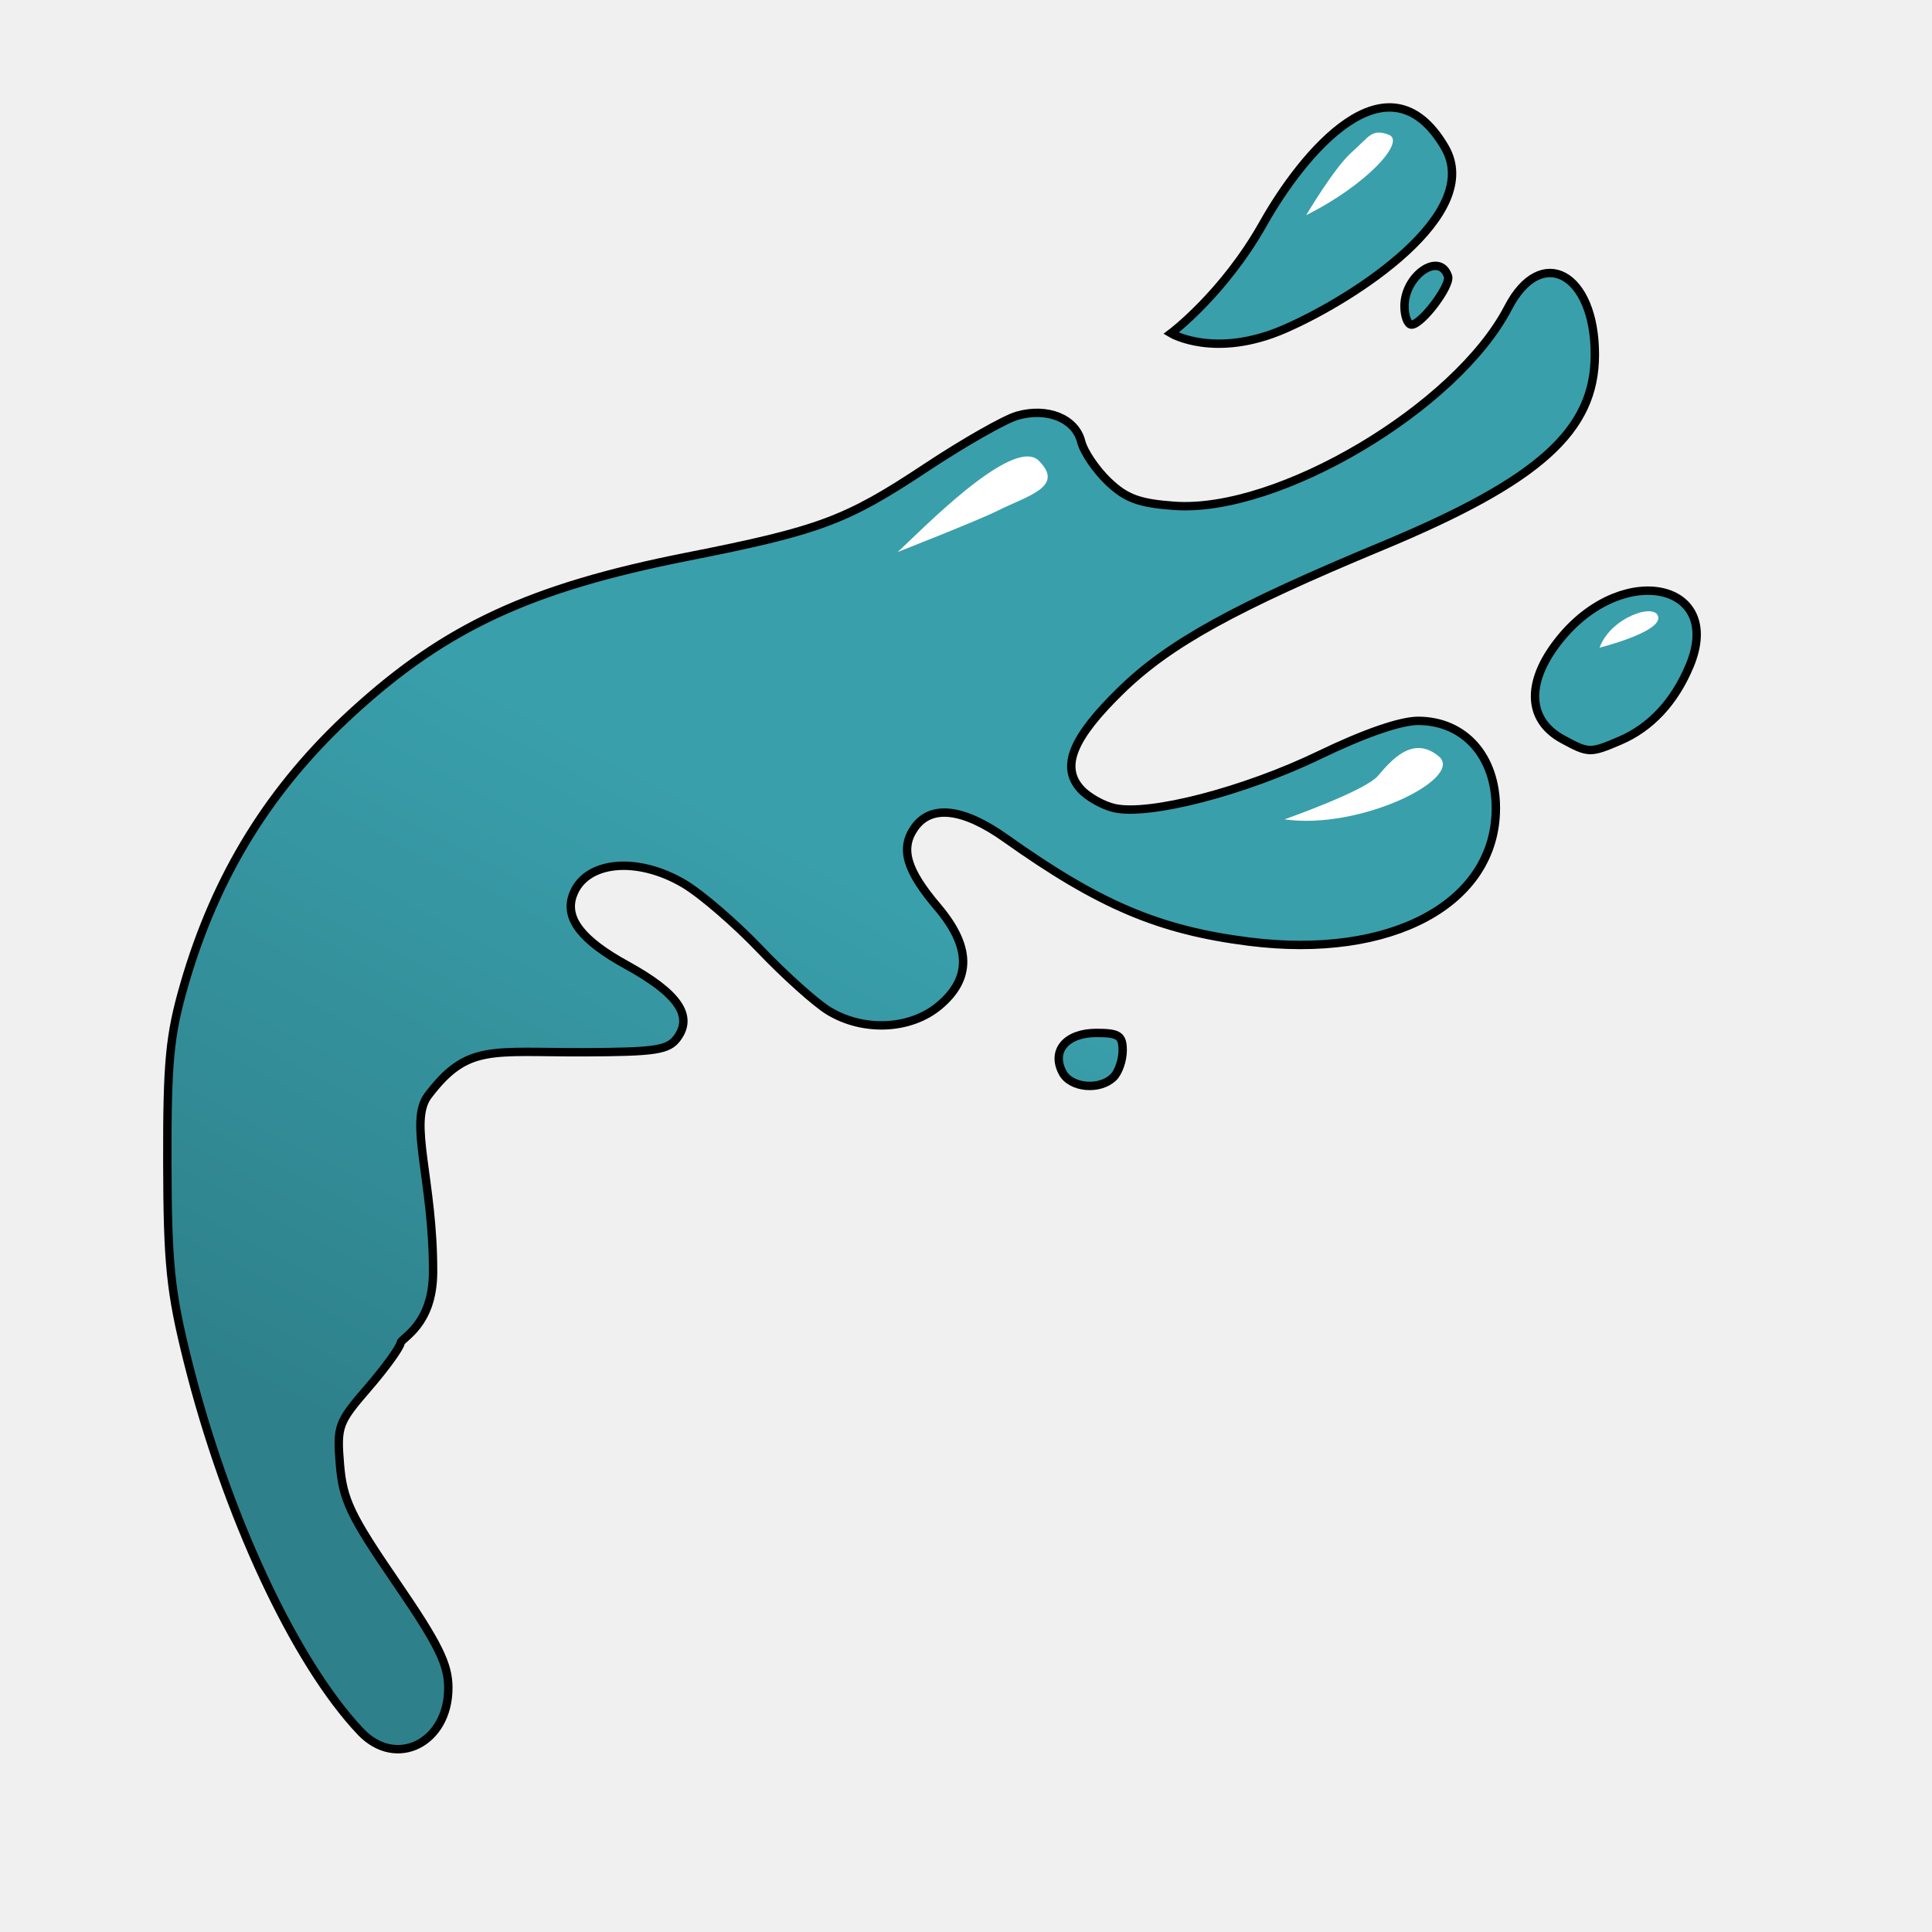
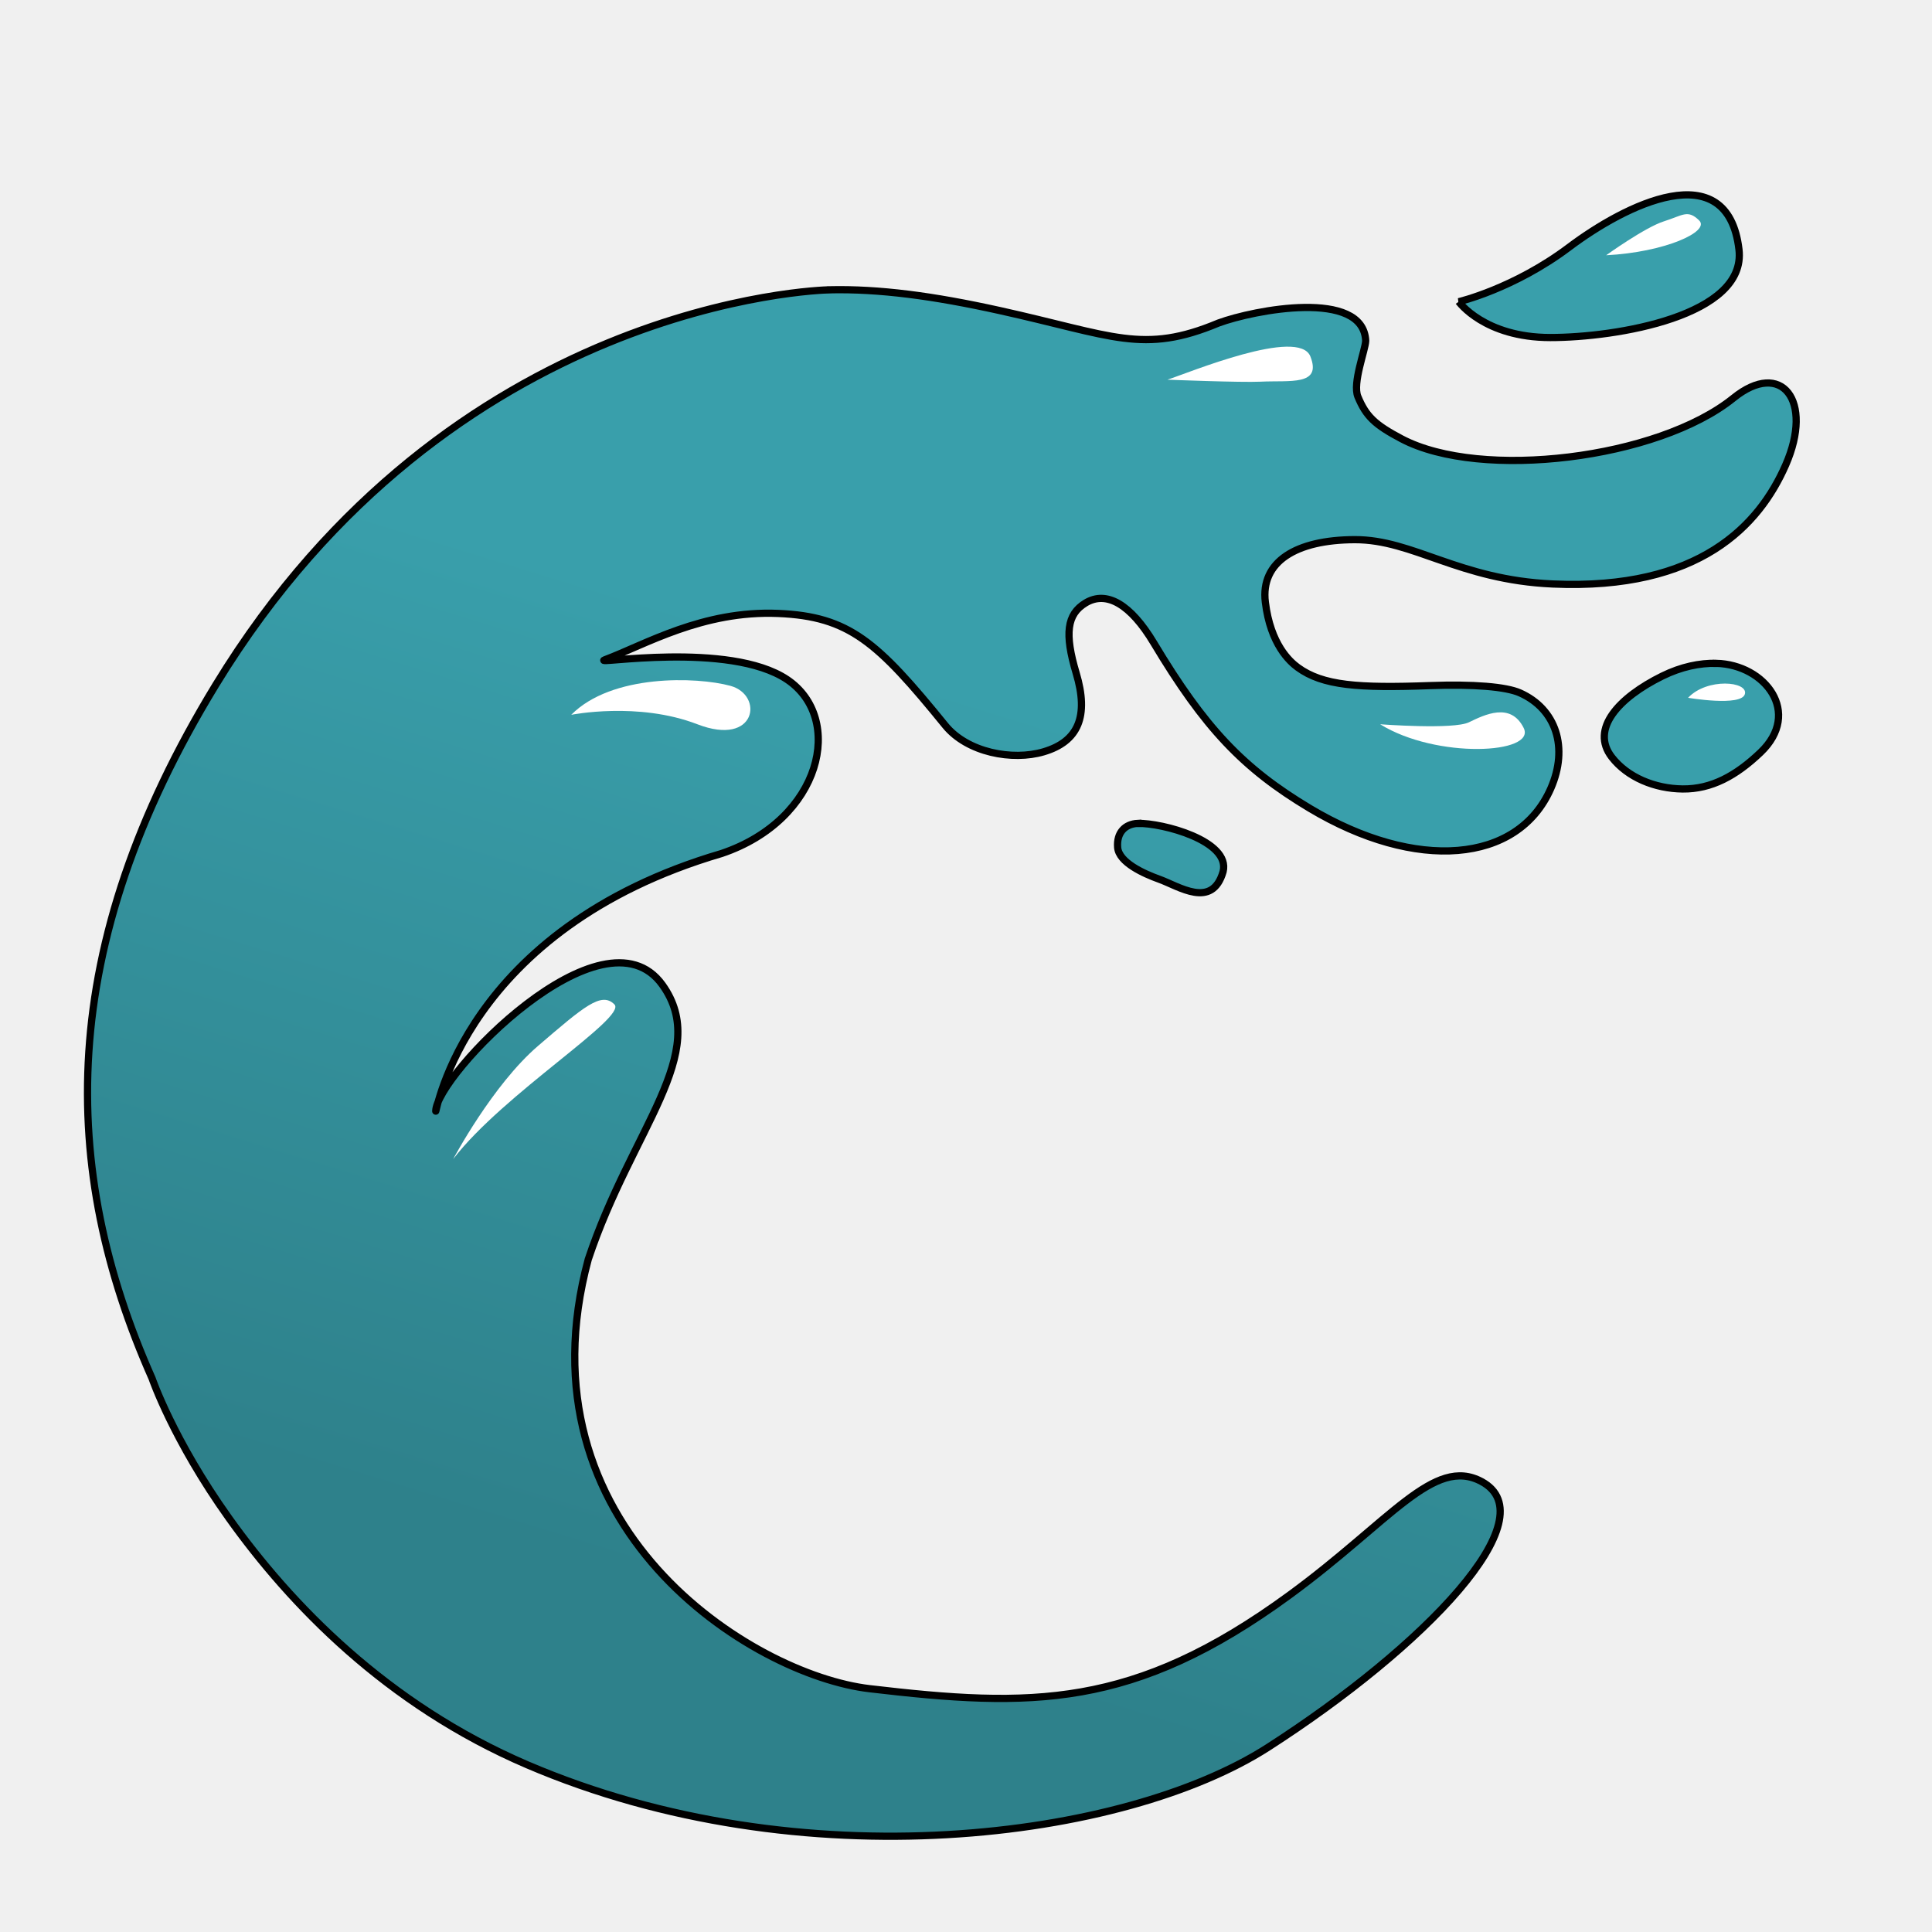
<svg xmlns="http://www.w3.org/2000/svg" xmlns:xlink="http://www.w3.org/1999/xlink" width="210mm" height="210mm" viewBox="0 0 210 210" version="1.1" id="svg1" xml:space="preserve">
  <defs id="defs1">
    <linearGradient id="linearGradient8">
      <stop style="stop-color:#399fab;stop-opacity:1;" offset="0" id="stop8" />
      <stop style="stop-color:#2e818b;stop-opacity:1;" offset="1" id="stop9" />
    </linearGradient>
-     <linearGradient xlink:href="#linearGradient8" id="linearGradient9" x1="68.204" y1="82.414" x2="31.26" y2="152.513" gradientUnits="userSpaceOnUse" />
+     <linearGradient xlink:href="#linearGradient8" id="linearGradient9" x1="35.661" y1="112.292" x2="49.263" y2="230.398" gradientUnits="userSpaceOnUse" gradientTransform="matrix(0.788713,0.3457048,-0.3457048,0.788713,70.69014,-39.78431)" />
  </defs>
  <g id="layer1">
-     <path style="fill:url(#linearGradient9);fill-opacity:1;stroke-width:0.912;stroke:#000000;stroke-opacity:1;stroke-dasharray:none" d="m 39.202,188.229 c -7.147,-7.537 -14.618,-23.557 -18.804,-40.32 -1.874,-7.506 -2.184,-10.526 -2.21,-21.56 -0.025,-10.901 0.25,-13.804 1.834,-19.296 C 23.457,95.136 29.364,85.584 38.396,77.341 48.471,68.145 57.673,63.879 74.688,60.513 c 14.382,-2.845 17.285,-3.926 25.916,-9.651 4.12,-2.733 8.603,-5.287 9.961,-5.677 3.267,-0.937 6.325,0.3 6.955,2.813 0.277,1.104 1.591,3.05 2.92,4.323 1.935,1.854 3.365,2.383 7.189,2.66 11.302,0.818 30.669,-10.671 36.298,-21.532 3.594,-6.935 9.428,-3.78 9.428,5.098 0,8.278 -6.026,13.692 -23.179,20.824 -15.994,6.65 -23.083,10.567 -28.294,15.634 -5.316,5.169 -6.616,8.337 -4.417,10.766 0.784,0.866 2.447,1.8 3.696,2.074 3.799,0.834 14.097,-1.839 22.26,-5.779 4.915,-2.372 8.835,-3.725 10.762,-3.713 5.016,0.03 8.411,3.861 8.411,9.488 0,10.347 -11.341,16.474 -26.852,14.507 -9.778,-1.24 -16.24,-3.984 -26.426,-11.222 -4.632,-3.291 -8.128,-3.696 -9.912,-1.149 -1.573,2.246 -0.89,4.608 2.481,8.581 3.666,4.319 3.735,7.784 0.214,10.746 -3.132,2.636 -8.243,2.877 -12.03,0.568 -1.415,-0.863 -4.768,-3.872 -7.45,-6.686 -2.682,-2.814 -6.4,-6.018 -8.261,-7.12 -5.192,-3.073 -10.842,-2.463 -12.12,1.308 -0.841,2.483 1.001,4.846 5.864,7.519 5.573,3.064 7.275,5.51 5.513,7.92 -0.968,1.323 -2.341,1.535 -10.116,1.562 -10.175,0.034 -12.695,-0.921 -16.966,4.698 -2.175,2.862 0.583,9.224 0.54,19.241 -0.025,5.721 -3.434,7.103 -3.523,7.645 -0.089,0.541 -1.693,2.753 -3.563,4.914 -3.236,3.739 -3.383,4.144 -3.035,8.339 0.316,3.81 1.142,5.543 6.073,12.74 4.623,6.748 5.707,8.934 5.707,11.513 0,5.987 -5.677,8.825 -9.528,4.764 z M 115.507,116.6 c -1.27,-2.372 0.386,-4.325 3.667,-4.325 2.429,0 2.856,0.285 2.856,1.904 0,1.047 -0.447,2.351 -0.993,2.897 -1.475,1.475 -4.631,1.203 -5.53,-0.477 z m 54.341,-36.25 c -3.974,-2.156 -3.998,-6.478 -0.062,-11.156 6.882,-8.179 17.592,-5.735 13.872,3.167 -1.643,3.933 -4.242,6.725 -7.586,8.15 -3.241,1.381 -3.391,1.377 -6.225,-0.161 z M 152.661,33.277 c 0,-3.339 3.825,-5.969 4.731,-3.252 0.336,1.008 -2.868,5.262 -3.963,5.262 -0.422,0 -0.768,-0.905 -0.768,-2.01 z" id="path1" />
-     <path style="fill:#399fab;fill-opacity:1;stroke:#000000;stroke-width:0.912;stroke-opacity:1;stroke-dasharray:none" d="m 127.286,36.231 c 0,0 5.721,-4.291 10.011,-11.918 4.291,-7.628 13.543,-18.91 19.744,-8.315 4.267,7.291 -9.737,16.402 -17.364,19.739 -7.628,3.337 -12.391,0.494 -12.391,0.494 z" id="path2" />
-     <path style="fill:#ffffff;fill-opacity:1;stroke:none;stroke-width:0.446" d="m 97.565,60.004 c 0,0 8.712,-3.411 10.867,-4.488 3.307,-1.654 7.323,-2.599 4.488,-5.433 -2.835,-2.835 -13.229,8.032 -15.355,9.922 z" id="path4" />
-     <path style="fill:#ffffff;fill-opacity:1;stroke:none;stroke-width:0.446" d="m 139.615,89.061 c 0,0 8.741,-3.071 10.158,-4.725 1.417,-1.654 3.78,-4.488 6.615,-2.126 2.835,2.362 -8.504,8.032 -16.773,6.851 z" id="path5" />
-     <path style="fill:#ffffff;fill-opacity:1;stroke:none;stroke-width:0.446" d="m 141.977,23.387 c 0,0 3.071,-5.197 4.961,-6.851 1.89,-1.654 2.126,-2.599 4.016,-1.89 1.89,0.709 -2.362,5.433 -8.977,8.741 z" id="path6" />
-     <path style="fill:#ffffff;fill-opacity:1;stroke:none;stroke-width:0.446" d="m 173.869,70.398 c 0,0 6.615,-1.654 6.378,-3.307 -0.236,-1.654 -5.197,0 -6.378,3.307 z" id="path7" />
+     <path id="path1" style="fill:url(#linearGradient9);fill-opacity:1;stroke:#000000;stroke-width:0.785;stroke-dasharray:none;stroke-opacity:1" d="M 90.16,31.502 C 89.204,31.522 48.988,32.616 23.453,74.445 5.989,103.053 6.436,127.075 16.526,149.813 c 0,0 2.298,6.712 8.357,15.194 6.643,9.317 17.111,20.253 32.428,26.817 29.839,12.788 64.979,8.091 80.519,-1.894 17.051,-10.956 30.493,-24.973 23.209,-28.892 -5.176,-2.784 -9.902,4.308 -20.84,12.314 -17.028,12.464 -28.174,12.256 -45.681,10.201 -12.809,-1.504 -38.43,-17.548 -30.576,-46.671 4.736,-14.209 13.403,-22.407 8.052,-29.84 -6.461,-8.973 -24.629,9.946 -24.629,13.735 0,0.461 3.059,-19.786 31.08,-28.009 10.92,-3.687 13.379,-14.705 7.106,-18.91 -6.272,-4.204 -21.276,-1.594 -19.826,-2.136 4.379,-1.639 10.654,-5.393 18.868,-5.044 7.715,0.328 10.766,3.081 18.149,12.168 2.409,2.964 7.308,3.87 10.689,2.874 3.801,-1.119 4.944,-3.876 3.546,-8.55 -1.286,-4.298 -1.008,-6.398 1.009,-7.625 2.288,-1.392 4.905,0.136 7.421,4.333 5.532,9.23 9.68,13.628 16.963,17.986 11.554,6.913 22.617,6.002 26.194,-2.159 1.945,-4.438 0.592,-8.634 -3.354,-10.392 -1.516,-0.675 -5.075,-0.964 -9.772,-0.792 -7.8,0.286 -11.655,0.007 -14.363,-1.965 -0.89,-0.648 -2.977,-2.516 -3.537,-7.1 -0.539,-4.406 3.332,-6.779 9.718,-6.797 6.364,-0.018 11.3,4.367 21.525,4.818 15.982,0.706 22.451,-6.403 25.313,-12.932 3.069,-7.002 -0.442,-11.507 -5.674,-7.28 -8.194,6.62 -27.441,8.986 -36.072,4.434 -2.92,-1.54 -3.865,-2.451 -4.751,-4.583 -0.608,-1.463 0.82,-5.096 0.849,-6.077 -0.26,-5.657 -12.149,-3.346 -15.99,-1.932 -8.228,3.444 -11.451,1.381 -23.777,-1.348 -7.292,-1.614 -13.121,-2.375 -18.518,-2.261 z m 96.389,40.6 c -1.78,-0.045 -3.803,0.366 -5.867,1.384 -4.722,2.329 -7.871,5.746 -5.483,8.82 1.704,2.192 4.668,3.42 7.701,3.451 3.13,0.032 5.81,-1.439 8.466,-3.973 4.508,-4.301 0.522,-9.548 -4.817,-9.683 z M 123.67,89.497 c -1.414,0.072 -2.312,1.026 -2.187,2.614 0.128,1.635 2.841,2.854 4.532,3.46 2.127,0.763 5.744,3.277 6.931,-0.827 0.825,-3.354 -6.611,-5.306 -9.276,-5.246 z" />
+     <path style="fill:#399fab;fill-opacity:1;stroke:#000000;stroke-width:0.785;stroke-dasharray:none;stroke-opacity:1" d="m 158.557,32.795 c 0,0 5.995,-1.406 12.016,-5.939 6.021,-4.533 17.218,-10.233 18.447,0.267 0.845,7.225 -13.35,9.571 -20.519,9.566 -7.17,-0.005 -9.943,-3.894 -9.943,-3.894 z" id="path2" />
+     <path style="fill:#ffffff;fill-opacity:1;stroke:none;stroke-width:0.384" d="m 126.897,41.27 c 0,0 8.05,0.321 10.122,0.217 3.18,-0.161 6.674,0.482 5.418,-2.734 -1.256,-3.216 -13.211,1.762 -15.541,2.517 z" id="path4" />
+     <path style="fill:#ffffff;fill-opacity:1;stroke:none;stroke-width:0.384" d="m 150.018,78.725 c 0,0 7.956,0.6 9.645,-0.215 1.69,-0.814 4.533,-2.233 5.952,0.61 1.419,2.843 -9.484,3.395 -15.597,-0.395 z" id="path5" />
+     <path style="fill:#ffffff;fill-opacity:1;stroke:none;stroke-width:0.384" d="m 174.584,27.744 c 0,0 4.219,-3.037 6.281,-3.688 2.062,-0.651 2.575,-1.315 3.821,-0.102 1.246,1.212 -3.742,3.469 -10.102,3.791 z" id="path6" />
+     <path style="fill:#ffffff;fill-opacity:1;stroke:none;stroke-width:0.384" d="m 183.486,75.847 c 0,0 5.789,0.982 6.174,-0.403 0.385,-1.386 -4.099,-1.797 -6.174,0.403 z" id="path7" />
+     <path style="fill:#ffffff;fill-opacity:1;stroke-width:0.912;stroke-linecap:round;stroke-linejoin:round" d="m 62.091,77.697 c 0,0 7.268,-1.46 13.709,1.027 6.441,2.487 7.246,-3.184 3.59,-4.178 -3.656,-0.994 -12.9,-1.298 -17.299,3.151 z" id="path8" />
+     <path style="fill:#ffffff;fill-opacity:1;stroke-width:0.912;stroke-linecap:round;stroke-linejoin:round" d="m 49.259,125.989 c 0,0 4.263,-8.052 9.236,-12.315 4.973,-4.263 6.868,-5.921 8.289,-4.5 1.421,1.421 -12.078,9.71 -17.525,16.814 z" id="path9" />
  </g>
</svg>
